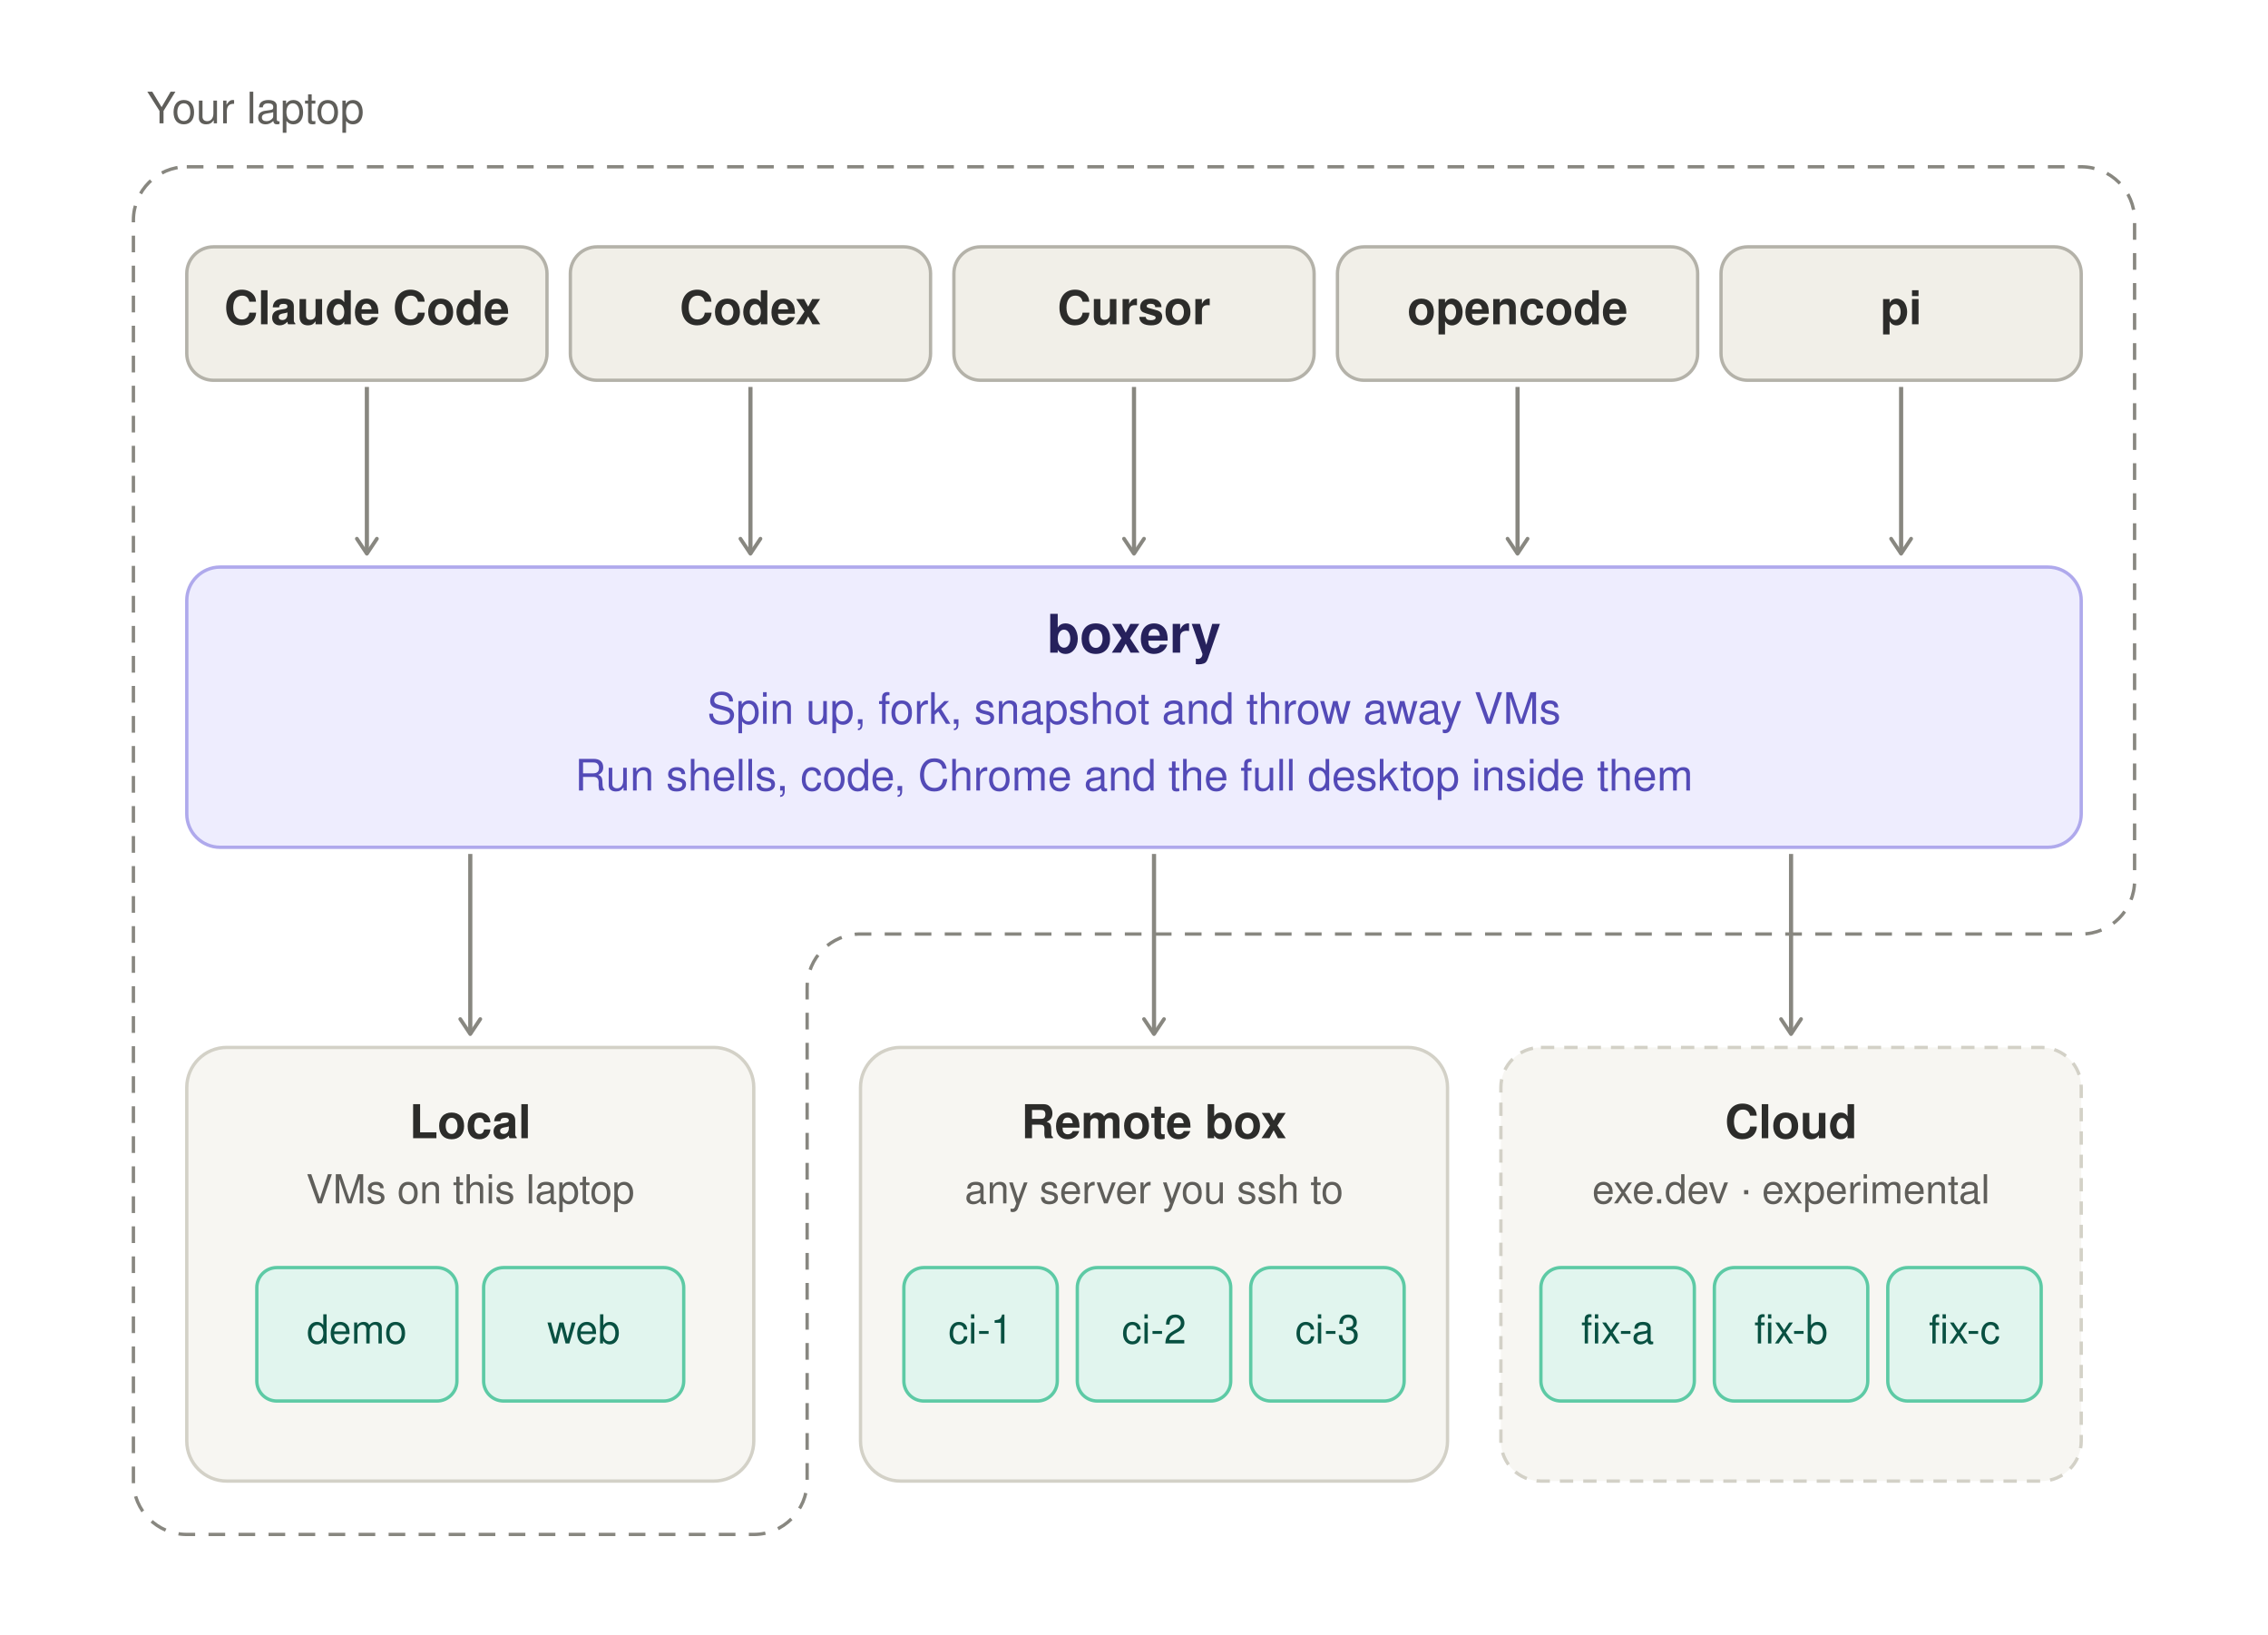
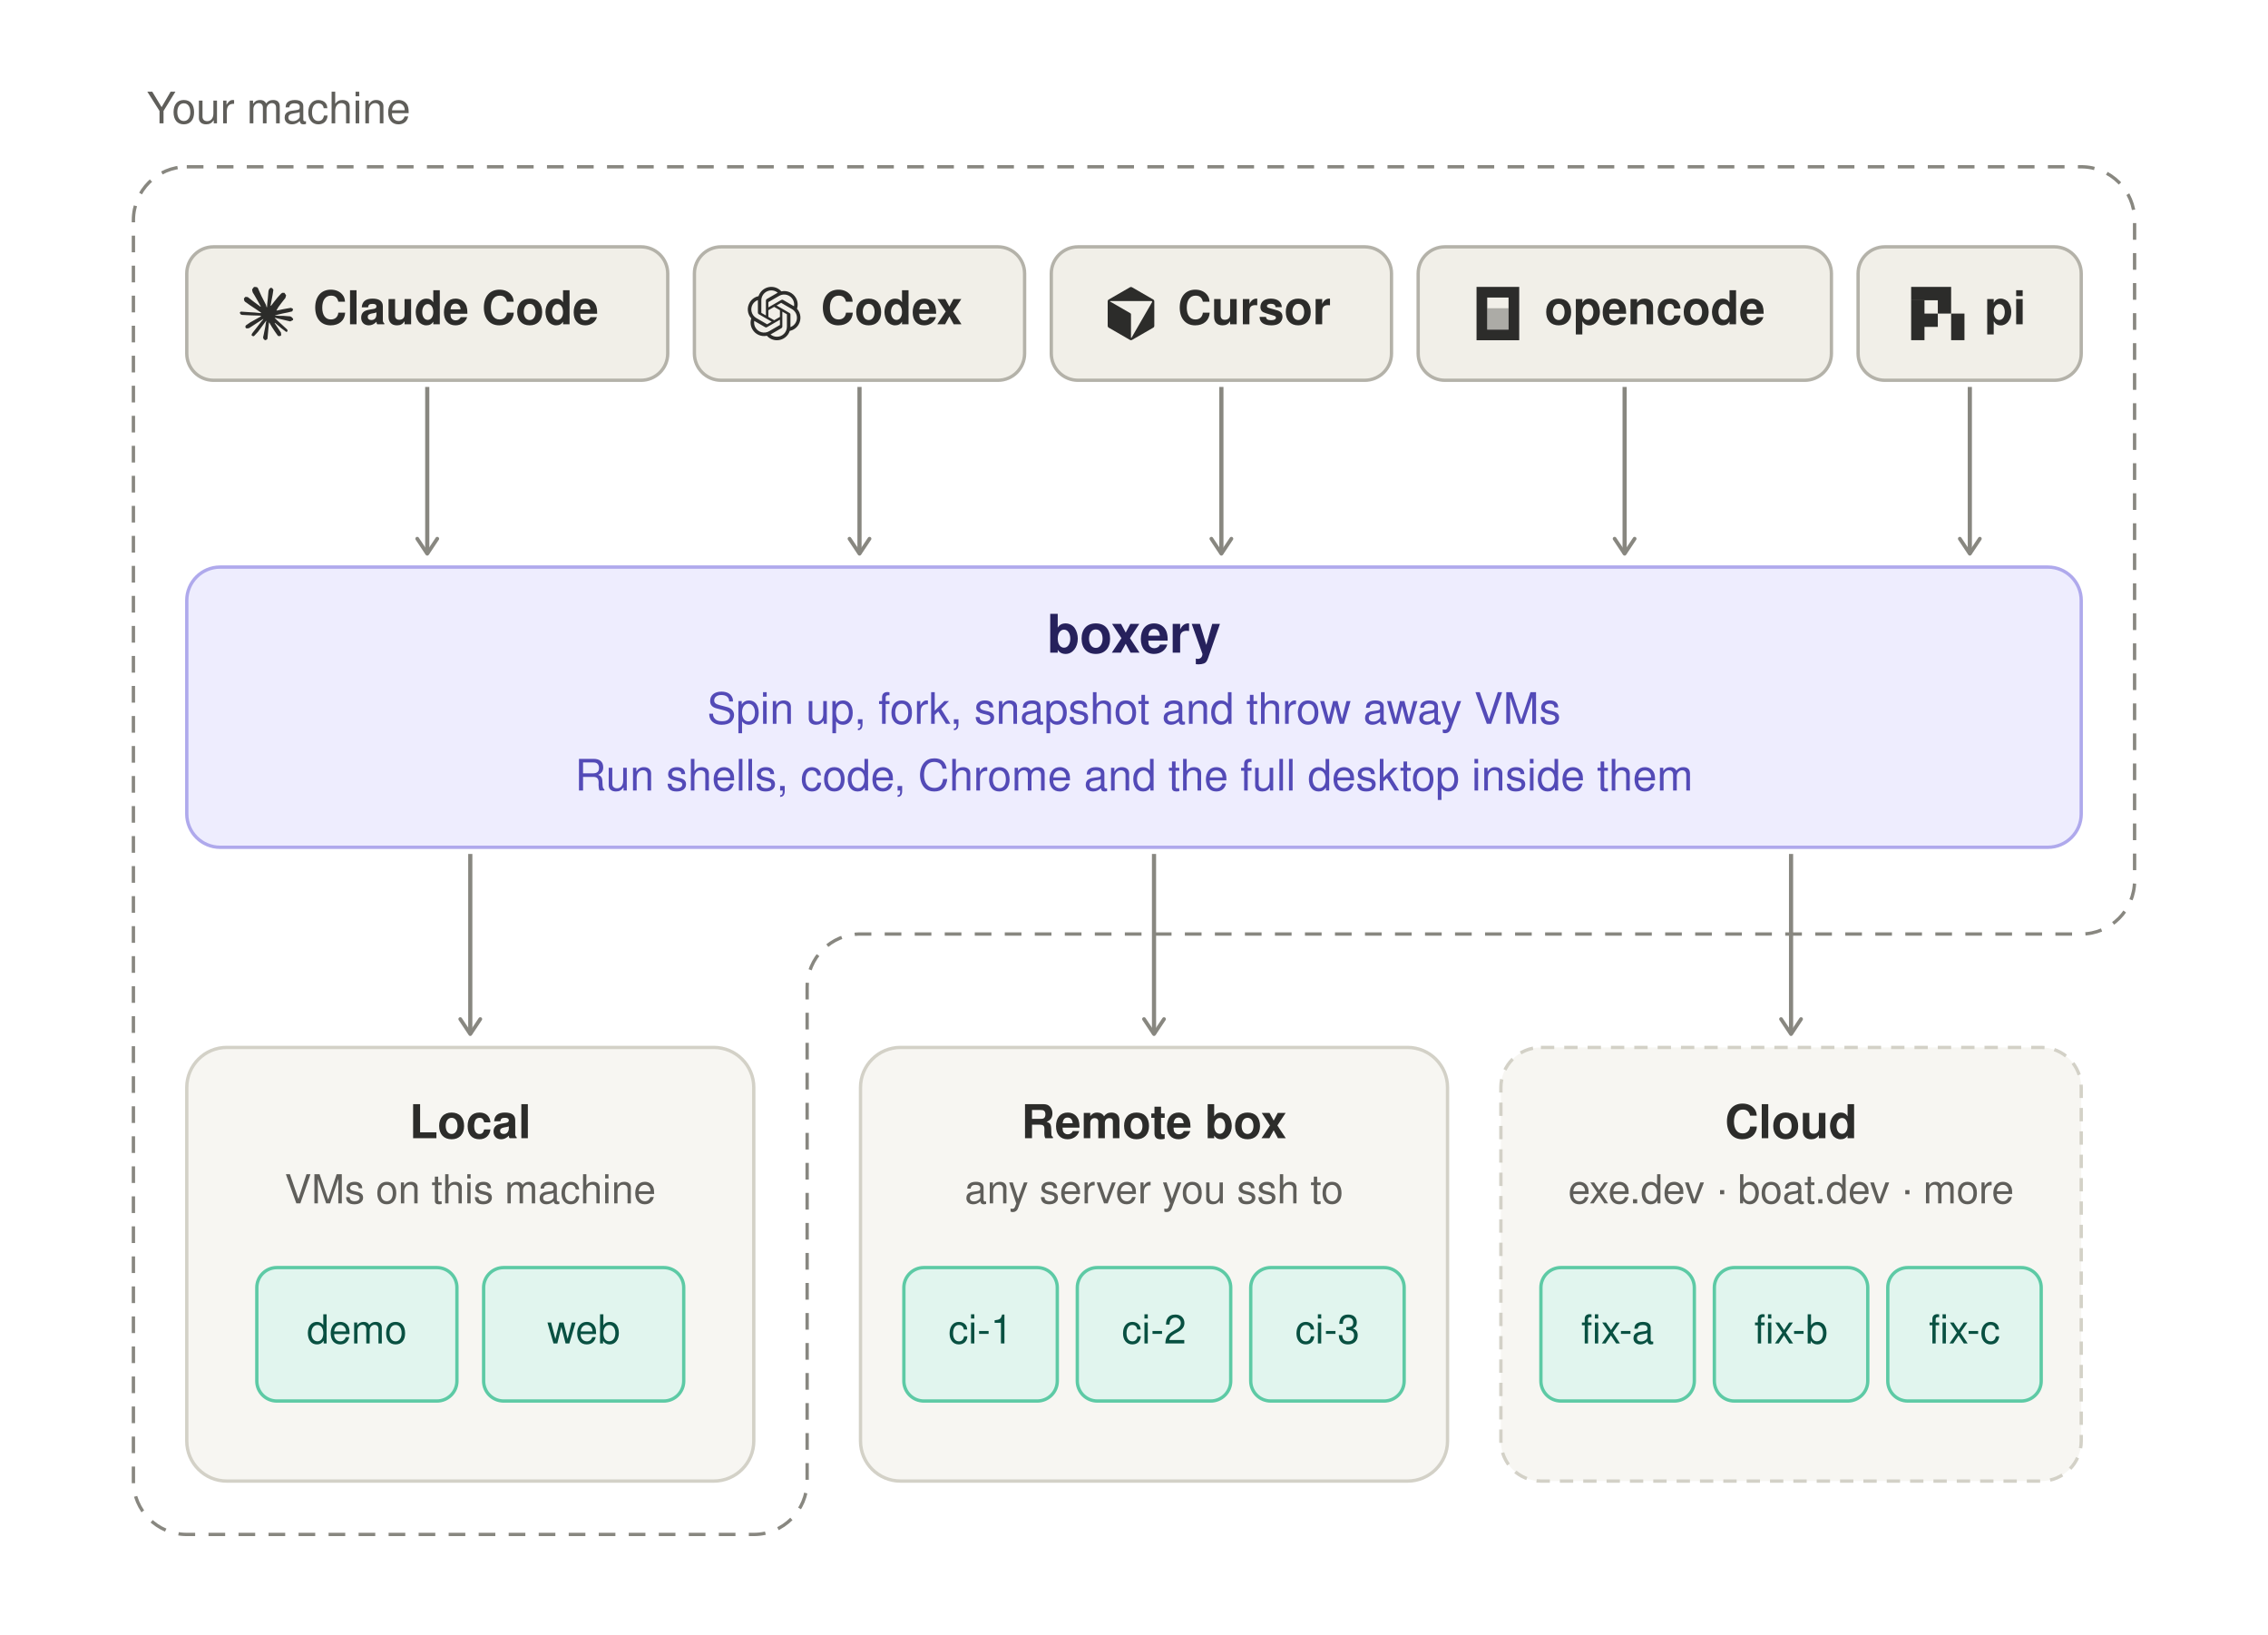
<svg xmlns="http://www.w3.org/2000/svg" viewBox="0 0 680 490" width="680" height="490" role="img" aria-labelledby="t d">
  <defs>
    <marker id="arrow" viewBox="0 0 10 10" refX="8" refY="5" markerWidth="6" markerHeight="6" orient="auto-start-reverse">
      <path d="M2 1L8 5L2 9" fill="none" stroke="#888780" stroke-width="1.5" stroke-linecap="round" stroke-linejoin="round" />
    </marker>
  </defs>
  <g font-family="-apple-system, BlinkMacSystemFont, 'Segoe UI', Helvetica, Arial, sans-serif" text-anchor="middle" dominant-baseline="central">
-     <text x="44" y="34" text-anchor="start" font-size="13" fill="#5F5E5A">Your laptop</text>
+     <text x="44" y="34" text-anchor="start" font-size="13" fill="#5F5E5A">Your machine</text>
    <path d="M56 50 H624 A16 16 0 0 1 640 66 V264 A16 16 0 0 1 624 280 H258 A16 16 0 0 0 242 296 V444 A16 16 0 0 1 226 460 H56 A16 16 0 0 1 40 444 V66 A16 16 0 0 1 56 50 Z" fill="none" stroke="#888780" stroke-width="1" stroke-dasharray="5 4" />
-     <rect x="56" y="74" width="108" height="40" rx="8" fill="#F1EFE8" stroke="#B4B2A9" />
-     <text x="110" y="94" font-size="14" font-weight="600" fill="#2C2C2A">Claude Code</text>
-     <line x1="110" y1="116" x2="110" y2="166" stroke="#888780" stroke-width="1.25" marker-end="url(#arrow)" />
-     <rect x="171" y="74" width="108" height="40" rx="8" fill="#F1EFE8" stroke="#B4B2A9" />
-     <text x="225" y="94" font-size="14" font-weight="600" fill="#2C2C2A">Codex</text>
-     <line x1="225" y1="116" x2="225" y2="166" stroke="#888780" stroke-width="1.25" marker-end="url(#arrow)" />
-     <rect x="286" y="74" width="108" height="40" rx="8" fill="#F1EFE8" stroke="#B4B2A9" />
-     <text x="340" y="94" font-size="14" font-weight="600" fill="#2C2C2A">Cursor</text>
-     <line x1="340" y1="116" x2="340" y2="166" stroke="#888780" stroke-width="1.25" marker-end="url(#arrow)" />
-     <rect x="401" y="74" width="108" height="40" rx="8" fill="#F1EFE8" stroke="#B4B2A9" />
-     <text x="455" y="94" font-size="14" font-weight="600" fill="#2C2C2A">opencode</text>
-     <line x1="455" y1="116" x2="455" y2="166" stroke="#888780" stroke-width="1.25" marker-end="url(#arrow)" />
-     <rect x="516" y="74" width="108" height="40" rx="8" fill="#F1EFE8" stroke="#B4B2A9" />
-     <text x="570" y="94" font-size="14" font-weight="600" fill="#2C2C2A">pi</text>
-     <line x1="570" y1="116" x2="570" y2="166" stroke="#888780" stroke-width="1.25" marker-end="url(#arrow)" />
+     <rect x="56" y="74" width="144.2" height="40" rx="8" fill="#F1EFE8" stroke="#B4B2A9" />
+     <svg x="71.9" y="86.0" width="16" height="16" viewBox="0 0 24 24" fill="#2C2C2A">
+       <path d="m4.714 15.956 4.717-2.647.079-.231-.079-.128h-.231l-.789-.049-2.696-.073-2.337-.097-2.265-.121-.571-.121-.534-.704.055-.352.48-.322.686.061 1.518.103 2.277.158 1.651.097 2.447.255h.389l.055-.158-.134-.097-.103-.097L6.973 9.836l-2.55-1.688-1.336-.971-.723-.492-.364-.461-.158-1.008.656-.723.88.061.225.061.892.686 1.906 1.475 2.489 1.834.364.303.146-.103.018-.073-.164-.273-1.354-2.447-1.445-2.489-.643-1.032-.17-.619c-.061-.255-.103-.467-.103-.729L6.287.134 6.7 0l.996.134.419.364.619 1.415 1.002 2.228 1.554 3.03.455.898.243.832.091.255h.158v-.146l.128-1.706.237-2.095.231-2.696.079-.759.376-.911.747-.492.583.279.48.686-.067.443-.285 1.852-.559 2.902-.364 1.943h.212l.243-.243.984-1.305 1.651-2.064.729-.82.85-.905.546-.431h1.032l.759 1.129-.34 1.166-1.062 1.348-.88 1.141-1.263 1.7-.789 1.36.073.109.188-.018 2.853-.607 1.542-.279 1.84-.316.832.389.091.395-.328.807-1.967.486-2.307.461-3.436.814-.043.03.049.061 1.548.146.662.036h1.621l3.018.225.789.522.474.638-.079.486-1.214.619-1.639-.389-3.825-.911-1.311-.328h-.182v.109l1.093 1.069 2.003 1.809 2.507 2.331.128.577-.322.455-.34-.049-2.204-1.657-.85-.747-1.925-1.621h-.128v.17l.443.65 2.344 3.521.121 1.081-.17.352-.607.212-.668-.121-1.372-1.925L14.38 17.959l-1.141-1.943-.14.079-.674 7.255-.316.37-.729.279-.607-.461-.322-.747.322-1.475.389-1.925.316-1.53.285-1.9.17-.631-.012-.043-.14.018-1.433 1.967-2.18 2.945-1.724 1.846-.413.164-.716-.37.067-.662.401-.589 2.386-3.036 1.439-1.882.929-1.087-.006-.158h-.055l-6.338 4.116-1.129.146-.486-.455.061-.747.231-.243 1.906-1.311Z" />
+     </svg>
+     <text x="93.9" y="94" text-anchor="start" font-size="14" font-weight="600" fill="#2C2C2A">Claude Code</text>
+     <line x1="128.1" y1="116" x2="128.1" y2="166" stroke="#888780" stroke-width="1.25" marker-end="url(#arrow)" />
+     <rect x="208.2" y="74" width="99" height="40" rx="8" fill="#F1EFE8" stroke="#B4B2A9" />
+     <svg x="224.1" y="86.0" width="16" height="16" viewBox="0 0 24 24" fill="#2C2C2A">
+       <path d="M22.282 9.821a5.985 5.985 0 0 0-.516-4.911 6.046 6.046 0 0 0-6.51-2.9A6.065 6.065 0 0 0 4.981 4.182a5.985 5.985 0 0 0-3.998 2.9 6.046 6.046 0 0 0 .743 7.097 5.98 5.98 0 0 0 .511 4.911 6.051 6.051 0 0 0 6.515 2.9A5.985 5.985 0 0 0 13.26 24a6.056 6.056 0 0 0 5.772-4.206 5.989 5.989 0 0 0 3.998-2.9 6.056 6.056 0 0 0-.748-7.073zm-9.022 12.608a4.476 4.476 0 0 1-2.876-1.041l.142-.08 4.778-2.758a.795.795 0 0 0 .393-.681v-6.737l2.02 1.169a.071.071 0 0 1 .038.052v5.583a4.504 4.504 0 0 1-4.495 4.494zm-9.661-4.125a4.471 4.471 0 0 1-.535-3.014l.142.085 4.783 2.758a.771.771 0 0 0 .781 0l5.843-3.369v2.332a.08.08 0 0 1-.033.061L9.74 19.95a4.499 4.499 0 0 1-6.141-1.646zM2.341 7.896a4.485 4.485 0 0 1 2.365-1.973V11.6a.766.766 0 0 0 .388.676l5.814 3.354-2.02 1.169a.076.076 0 0 1-.071 0l-4.83-2.787A4.504 4.504 0 0 1 2.341 7.872zm16.596 3.856L13.104 8.364 15.119 7.2a.076.076 0 0 1 .071 0l4.83 2.791a4.494 4.494 0 0 1-.676 8.104v-5.677a.79.79 0 0 0-.407-.667zm2.011-3.023l-.142-.085-4.774-2.782a.776.776 0 0 0-.785 0L9.409 9.23V6.897a.066.066 0 0 1 .028-.061l4.83-2.787a4.499 4.499 0 0 1 6.68 4.66zM8.306 12.863l-2.02-1.164a.08.08 0 0 1-.038-.057V6.074a4.499 4.499 0 0 1 7.376-3.454l-.142.081L8.704 5.459a.795.795 0 0 0-.393.681zm1.098-2.365l2.602-1.5 2.607 1.5v2.999l-2.597 1.5-2.607-1.5Z" />
+     </svg>
+     <text x="246.1" y="94" text-anchor="start" font-size="14" font-weight="600" fill="#2C2C2A">Codex</text>
+     <line x1="257.7" y1="116" x2="257.7" y2="166" stroke="#888780" stroke-width="1.25" marker-end="url(#arrow)" />
+     <rect x="315.2" y="74" width="102" height="40" rx="8" fill="#F1EFE8" stroke="#B4B2A9" />
+     <svg x="331.1" y="86.0" width="16" height="16" viewBox="88 66 336 380" fill="#2C2C2A">
+       <path fill-rule="evenodd" d="m415.348 156.575-151.504-87.47c-4.865-2.809-10.868-2.809-15.733 0l-151.496 87.47c-4.09 2.361-6.615 6.728-6.615 11.458v176.383c0 4.73 2.525 9.097 6.615 11.459l151.503 87.469c4.865 2.81 10.868 2.81 15.733 0l151.504-87.469c4.09-2.362 6.615-6.729 6.615-11.459v-176.383c0-4.73-2.525-9.097-6.615-11.458zm-9.517 18.528-146.254 253.319c-.989 1.707-3.599 1.01-3.599-.967v-165.871c0-3.314-1.771-6.38-4.645-8.044l-143.644-82.932c-1.707-.989-1.01-3.599.967-3.599h292.51c4.153 0 6.749 4.502 4.672 8.101h-.007z" />
+     </svg>
+     <text x="353.1" y="94" text-anchor="start" font-size="14" font-weight="600" fill="#2C2C2A">Cursor</text>
+     <line x1="366.2" y1="116" x2="366.2" y2="166" stroke="#888780" stroke-width="1.25" marker-end="url(#arrow)" />
+     <rect x="425.2" y="74" width="123.9" height="40" rx="8" fill="#F1EFE8" stroke="#B4B2A9" />
+     <svg x="441.1" y="86.0" width="16" height="16" viewBox="0 6 24 30" fill="#2C2C2A">
+       <path d="M18 30H6V18H18V30Z" opacity="0.35" />
+       <path d="M18 12H6V30H18V12ZM24 36H0V6H24V36Z" />
+     </svg>
+     <text x="463.1" y="94" text-anchor="start" font-size="14" font-weight="600" fill="#2C2C2A">opencode</text>
+     <line x1="487.1" y1="116" x2="487.1" y2="166" stroke="#888780" stroke-width="1.25" marker-end="url(#arrow)" />
+     <rect x="557.1" y="74" width="66.9" height="40" rx="8" fill="#F1EFE8" stroke="#B4B2A9" />
+     <svg x="573" y="86.0" width="16" height="16" viewBox="165 165 470 470" fill="#2C2C2A">
+       <path d="M165.29 165.29H517.36V400H400V282.65H165.29Z" />
+       <path d="M165.29 282.65H282.65V400H400V517.36H282.65V634.72H165.29Z" />
+       <path d="M517.36 400H634.72V634.72H517.36Z" />
+     </svg>
+     <text x="595" y="94" text-anchor="start" font-size="14" font-weight="600" fill="#2C2C2A">pi</text>
+     <line x1="590.6" y1="116" x2="590.6" y2="166" stroke="#888780" stroke-width="1.25" marker-end="url(#arrow)" />
    <rect x="56" y="170" width="568" height="84" rx="10" fill="#EEEDFE" stroke="#AFA9EC" />
    <text x="340" y="192" font-size="16" font-weight="600" fill="#26215C">boxery</text>
    <text x="340" y="214" font-size="13" fill="#534AB7">Spin up, fork, snapshot and throw away VMs</text>
    <text x="340" y="234" font-size="13" fill="#534AB7">Run shells, code, Chrome and the full desktop inside them</text>
    <line x1="141" y1="256" x2="141" y2="310" stroke="#888780" stroke-width="1.25" marker-end="url(#arrow)" />
    <rect x="56" y="314" width="170" height="130" rx="12" fill="#F7F6F2" stroke="#D3D1C7" />
    <text x="141" y="338" font-size="14" font-weight="600" fill="#2C2C2A">Local</text>
-     <text x="141" y="358" font-size="12" fill="#5F5E5A">VMs on this laptop</text>
+     <text x="141" y="358" font-size="12" fill="#5F5E5A">VMs on this machine</text>
    <rect x="77" y="380" width="60" height="40" rx="6" fill="#E1F5EE" stroke="#5DCAA5" />
    <text x="107" y="400" font-size="12" fill="#085041">demo</text>
    <rect x="145" y="380" width="60" height="40" rx="6" fill="#E1F5EE" stroke="#5DCAA5" />
    <text x="175" y="400" font-size="12" fill="#085041">web</text>
    <line x1="346" y1="256" x2="346" y2="310" stroke="#888780" stroke-width="1.25" marker-end="url(#arrow)" />
    <rect x="258" y="314" width="176" height="130" rx="12" fill="#F7F6F2" stroke="#D3D1C7" />
    <text x="346" y="338" font-size="14" font-weight="600" fill="#2C2C2A">Remote box</text>
    <text x="346" y="358" font-size="12" fill="#5F5E5A">any server you ssh to</text>
    <rect x="271" y="380" width="46" height="40" rx="6" fill="#E1F5EE" stroke="#5DCAA5" />
    <text x="294" y="400" font-size="12" fill="#085041">ci-1</text>
    <rect x="323" y="380" width="46" height="40" rx="6" fill="#E1F5EE" stroke="#5DCAA5" />
    <text x="346" y="400" font-size="12" fill="#085041">ci-2</text>
    <rect x="375" y="380" width="46" height="40" rx="6" fill="#E1F5EE" stroke="#5DCAA5" />
    <text x="398" y="400" font-size="12" fill="#085041">ci-3</text>
    <line x1="537" y1="256" x2="537" y2="310" stroke="#888780" stroke-width="1.25" marker-end="url(#arrow)" />
    <rect x="450" y="314" width="174" height="130" rx="12" fill="#F7F6F2" stroke="#D3D1C7" stroke-dasharray="4 3" />
    <text x="537" y="338" font-size="14" font-weight="600" fill="#2C2C2A">Cloud</text>
-     <text x="537" y="358" font-size="12" fill="#5F5E5A">exe.dev · experimental</text>
+     <text x="537" y="358" font-size="12" fill="#5F5E5A">exe.dev · boat.dev · more</text>
    <rect x="462" y="380" width="46" height="40" rx="6" fill="#E1F5EE" stroke="#5DCAA5" />
    <text x="485" y="400" font-size="12" fill="#085041">fix-a</text>
    <rect x="514" y="380" width="46" height="40" rx="6" fill="#E1F5EE" stroke="#5DCAA5" />
    <text x="537" y="400" font-size="12" fill="#085041">fix-b</text>
    <rect x="566" y="380" width="46" height="40" rx="6" fill="#E1F5EE" stroke="#5DCAA5" />
    <text x="589" y="400" font-size="12" fill="#085041">fix-c</text>
  </g>
</svg>
